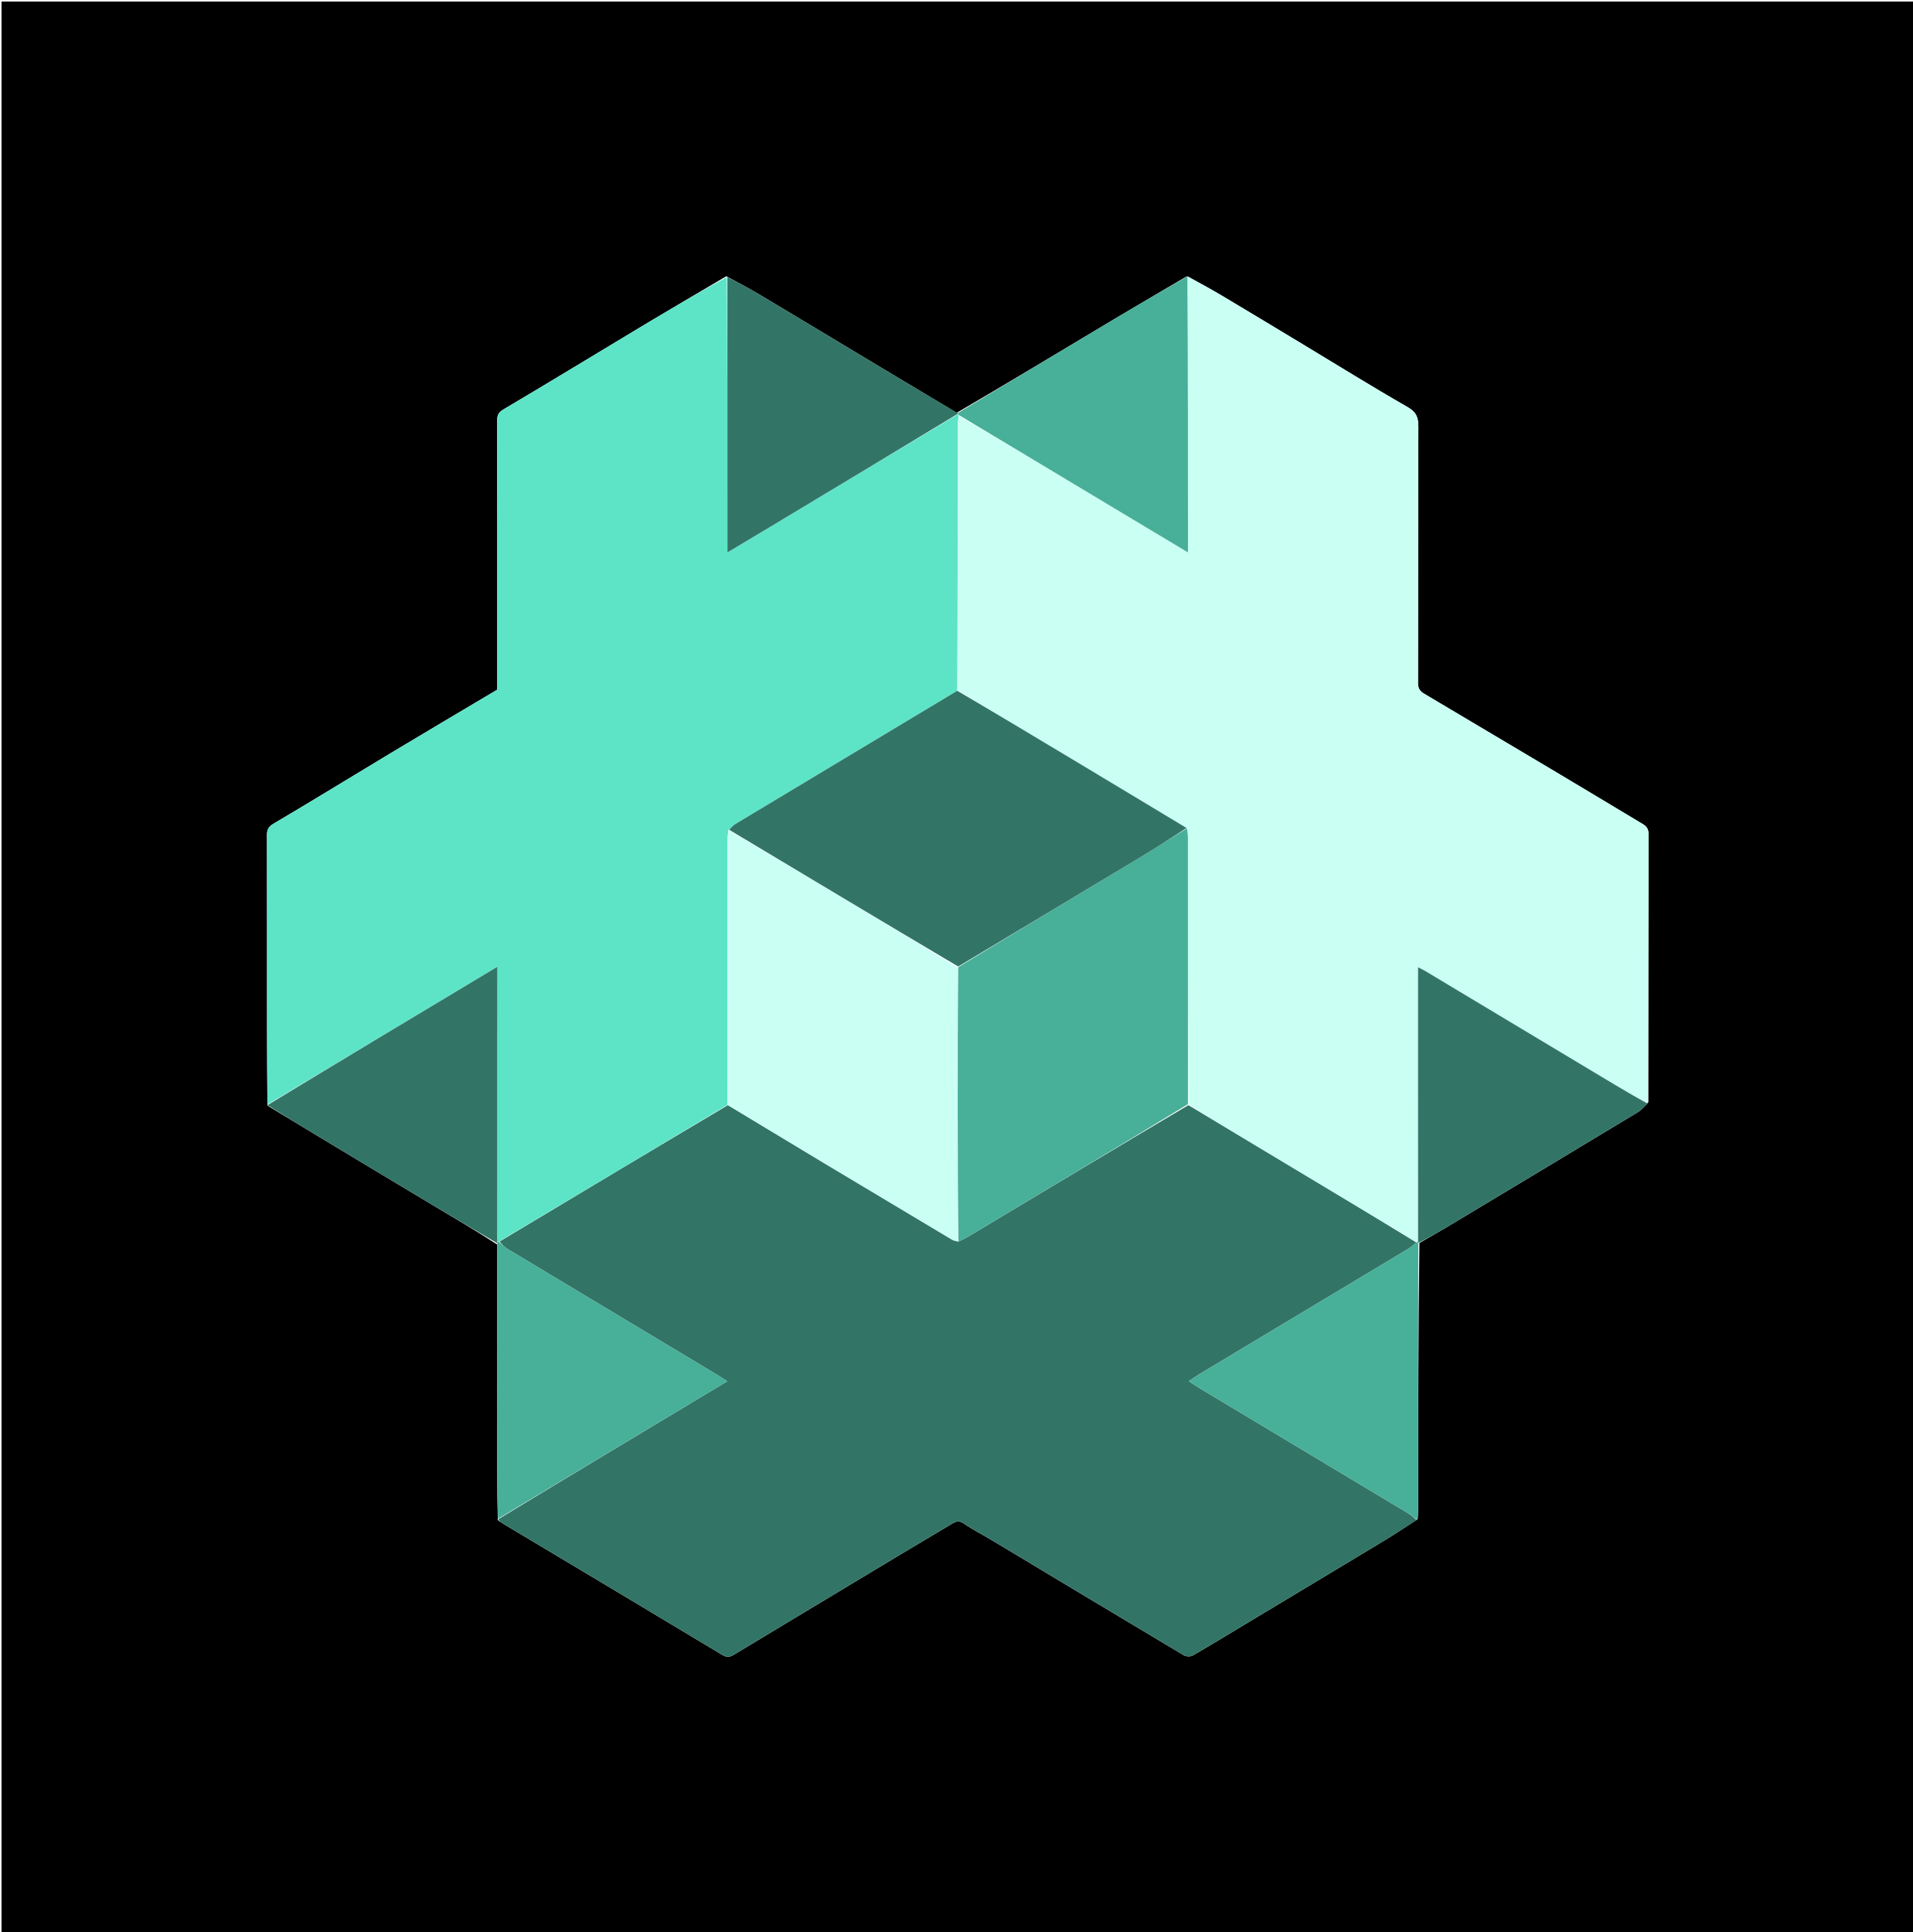
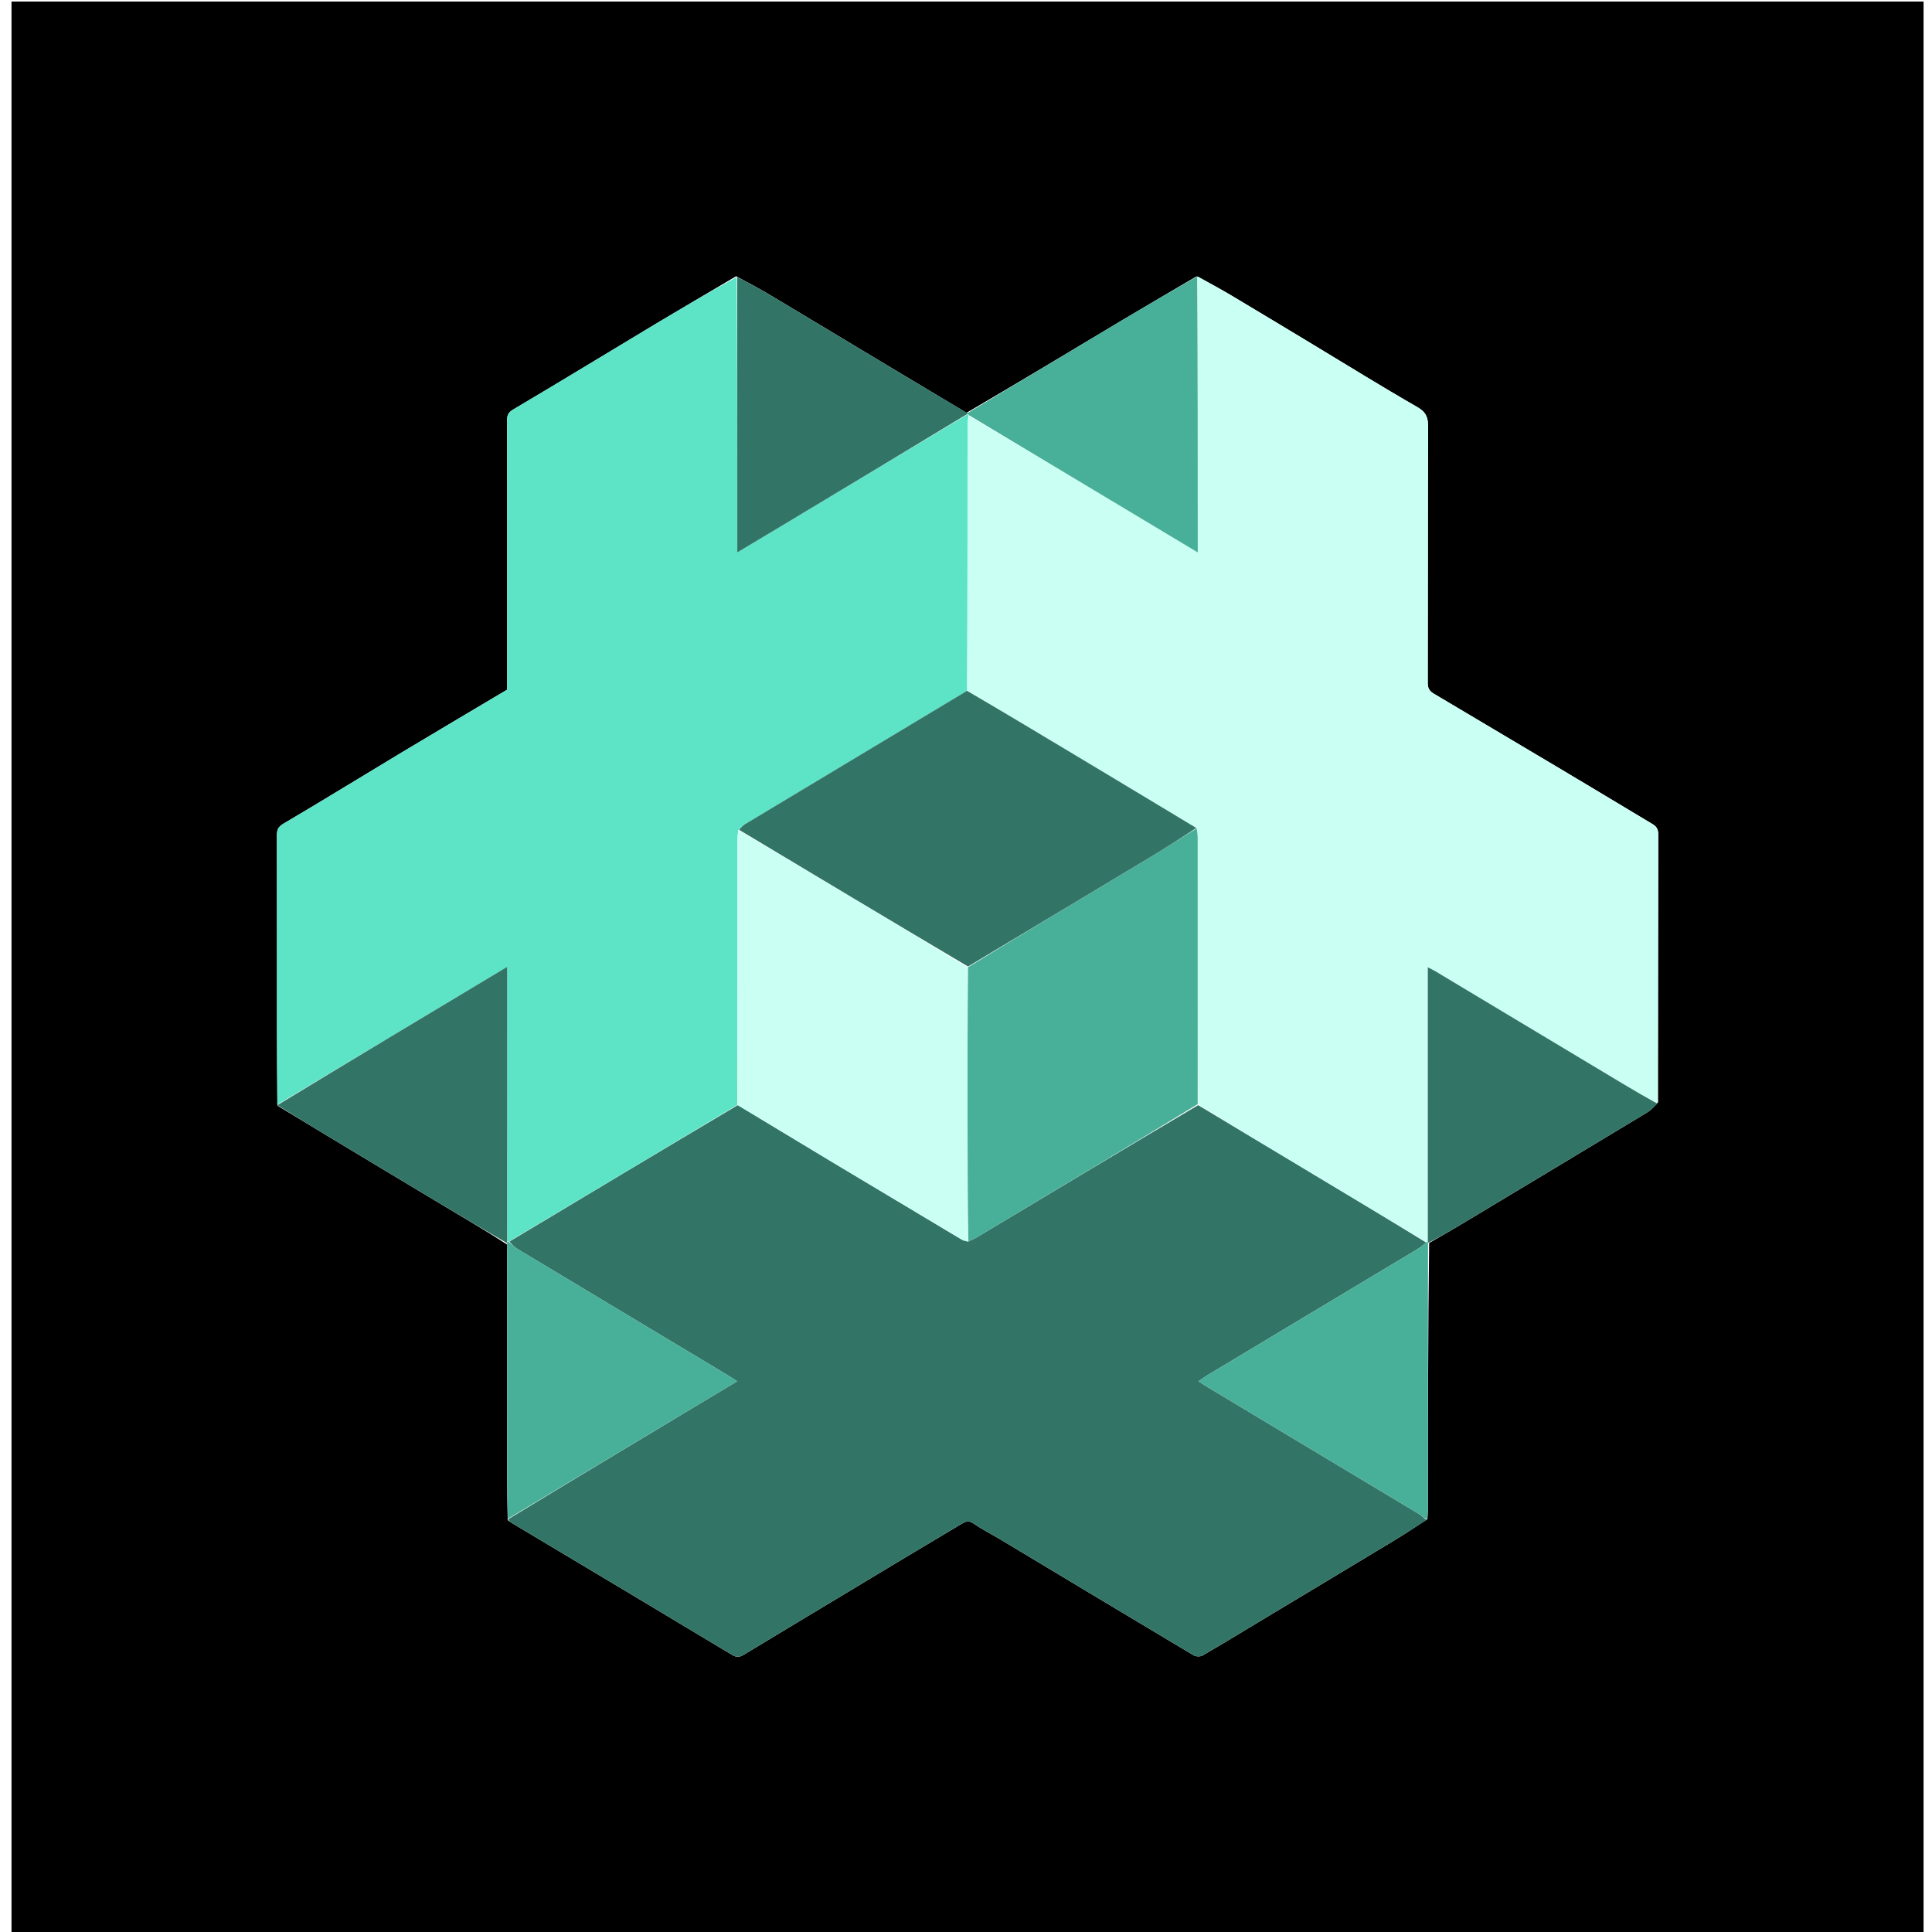
- <svg xmlns="http://www.w3.org/2000/svg" version="1.1" id="Layer_1" x="0px" y="0px" width="100%" viewBox="0 0 1246 1259" enable-background="new 0 0 1246 1259" xml:space="preserve">
-   <path fill="#000000" opacity="1" stroke="none" d=" M695,1260  C463.333,1260 232.167,1260 1,1260  C1,840.333 1,420.667 1,1  C416.333,1 831.667,1 1247,1  C1247,420.667 1247,840.333 1247,1260  C1063.167,1260 879.333,1260 695,1260 M324.003,811.032  C324.002,860.994 323.992,910.957 324.007,960.919  C324.01,970.575 324.116,980.231 324.343,990.553  C325.427,991.309 326.469,992.134 327.6,992.81  C375.272,1021.318 422.98,1049.764 470.564,1078.418  C473.602,1080.248 475.616,1079.871 478.196,1078.307  C490.863,1070.626 503.558,1062.993 516.25,1055.354  C538.807,1041.776 561.36,1028.19 583.933,1014.638  C596.067,1007.354 608.25,1000.151 620.389,992.875  C622.946,991.342 624.995,990.768 627.963,992.822  C633.639,996.752 639.867,999.876 645.804,1003.439  C687.637,1028.545 729.44,1053.703 771.342,1078.695  C772.819,1079.576 775.674,1079.661 777.136,1078.817  C789.25,1071.821 801.186,1064.518 813.177,1057.308  C842.514,1039.668 871.871,1022.061 901.175,1004.367  C908.558,999.909 915.775,995.177 923.707,989.908  C923.805,987.753 923.986,985.598 923.988,983.443  C924.041,925.673 924.075,867.904 924.813,809.99  C930.794,806.539 936.83,803.178 942.749,799.624  C984.096,774.799 1025.432,749.957 1066.718,725.033  C1069.355,723.441 1071.553,721.123 1073.996,718.188  C1073.998,660.045 1073.952,601.901 1074.122,543.759  C1074.131,540.441 1072.953,538.578 1070.523,537.117  C1050.512,525.085 1030.493,513.066 1010.437,501.109  C982.918,484.703 955.375,468.338 927.811,452.009  C925.087,450.396 923.888,448.572 923.897,445.124  C924.043,389.48 923.906,333.835 924.134,278.192  C924.159,272.088 922.842,268.564 917.084,265.259  C894.041,252.031 871.462,237.996 848.702,224.275  C831.189,213.717 813.696,203.125 796.124,192.666  C788.852,188.338 781.397,184.318 773.302,180.047  C757.28,189.483 741.203,198.827 725.247,208.375  C691.487,228.576 657.791,248.884 623.355,268.998  C606.808,259.106 590.247,249.236 573.716,239.316  C547.851,223.795 522.032,208.197 496.138,192.726  C488.825,188.357 481.317,184.317 473.179,180.027  C455.477,190.5 437.72,200.88 420.087,211.467  C389.374,229.907 358.805,248.59 327.971,266.824  C324.556,268.843 323.948,270.774 323.952,274.14  C324.019,330.79 324,387.44 324,444.091  C324,445.916 324,447.742 324,449.412  C300.935,463.139 278.048,476.655 255.265,490.345  C229.556,505.794 204.024,521.538 178.189,536.769  C174.66,538.85 173.936,540.851 173.943,544.412  C174.031,587.066 173.985,629.721 174.008,672.375  C174.016,688.201 174.115,704.026 174.326,720.526  C185.881,727.516 197.424,734.525 208.994,741.49  C233.266,756.102 257.527,770.73 281.84,785.273  C295.816,793.632 309.885,801.838 324.003,811.032 z" />
-   <path fill="#327567" opacity="1" stroke="none" d=" M923.068,990.571  C915.775,995.177 908.558,999.909 901.175,1004.367  C871.871,1022.061 842.514,1039.668 813.177,1057.308  C801.186,1064.518 789.25,1071.821 777.136,1078.817  C775.674,1079.661 772.819,1079.576 771.342,1078.695  C729.44,1053.703 687.637,1028.545 645.804,1003.439  C639.867,999.876 633.639,996.752 627.963,992.822  C624.995,990.768 622.946,991.342 620.389,992.875  C608.25,1000.151 596.067,1007.354 583.933,1014.638  C561.36,1028.19 538.807,1041.776 516.25,1055.354  C503.558,1062.993 490.863,1070.626 478.196,1078.307  C475.616,1079.871 473.602,1080.248 470.564,1078.418  C422.98,1049.764 375.272,1021.318 327.6,992.81  C326.469,992.134 325.427,991.309 324.549,990.065  C374.154,959.94 423.552,930.304 473.825,900.143  C470.954,898.273 469.341,897.147 467.658,896.137  C421.999,868.735 376.324,841.358 330.694,813.906  C328.653,812.678 327.008,810.793 325.489,809.062  C375.194,779.269 424.589,749.629 474.274,720.175  C495.38,732.914 516.173,745.5 537.014,758.009  C564.704,774.629 592.425,791.198 620.161,807.742  C621.344,808.447 622.809,808.678 624.492,809.069  C626.753,808.008 628.72,807.101 630.566,805.994  C678.382,777.341 726.184,748.668 774.281,720.183  C796.016,733.224 817.463,746.077 838.904,758.94  C866.936,775.758 894.964,792.583 922.849,809.687  C920.992,811.249 919.377,812.69 917.554,813.785  C872.151,841.066 826.723,868.305 781.312,895.572  C779.249,896.811 777.296,898.233 774.552,900.063  C777.078,901.717 778.797,902.928 780.595,904.007  C826.297,931.431 872.014,958.83 917.696,986.287  C919.642,987.457 921.284,989.131 923.068,990.571 z" />
-   <path fill="#5DE4C7" opacity="1" stroke="none" d=" M473.984,719.989  C424.589,749.629 375.194,779.269 325.21,809.002  C324.438,809.046 324.254,808.997 324.047,808.483  C324.023,749.014 324.023,690.011 324.023,630.024  C273.288,660.437 223.73,690.145 174.172,719.852  C174.115,704.026 174.016,688.201 174.008,672.375  C173.985,629.721 174.031,587.066 173.943,544.412  C173.936,540.851 174.66,538.85 178.189,536.769  C204.024,521.538 229.556,505.794 255.265,490.345  C278.048,476.655 300.935,463.139 324,449.412  C324,447.742 324,445.916 324,444.091  C324,387.44 324.019,330.79 323.952,274.14  C323.948,270.774 324.556,268.843 327.971,266.824  C358.805,248.59 389.374,229.907 420.087,211.467  C437.72,200.88 455.477,190.5 473.574,180.536  C473.969,240.349 473.969,299.653 473.969,359.986  C484.771,353.523 494.462,347.747 504.132,341.935  C544.07,317.93 584.001,293.915 624.096,269.982  C624.492,270.13 624.673,270.271 624.58,270.873  C624.241,273.583 624.016,275.902 624.015,278.221  C623.991,335.477 623.99,392.732 623.684,450.15  C575.342,479.163 527.296,508.006 479.279,536.896  C477.636,537.884 476.276,539.344 474.565,540.968  C474.23,543.669 474.014,545.988 474.013,548.307  C473.99,605.534 473.989,662.761 473.984,719.989 z" />
-   <path fill="#CAFFF4" opacity="1" stroke="none" d=" M623.985,449.988  C623.99,392.732 623.991,335.477 624.015,278.221  C624.016,275.902 624.241,273.583 624.914,271.078  C674.623,300.377 723.778,329.86 774.025,359.998  C774.025,299.192 774.025,239.675 774.025,180.158  C781.397,184.318 788.852,188.338 796.124,192.666  C813.696,203.125 831.189,213.717 848.702,224.275  C871.462,237.996 894.041,252.031 917.084,265.259  C922.842,268.564 924.159,272.088 924.134,278.192  C923.906,333.835 924.043,389.48 923.897,445.124  C923.888,448.572 925.087,450.396 927.811,452.009  C955.375,468.338 982.918,484.703 1010.437,501.109  C1030.493,513.066 1050.512,525.085 1070.523,537.117  C1072.953,538.578 1074.131,540.441 1074.122,543.759  C1073.952,601.901 1073.998,660.045 1073.616,718.736  C1066.232,715.167 1059.198,711.102 1052.231,706.926  C1011.039,682.231 969.863,657.508 928.673,632.808  C927.349,632.013 925.934,631.368 923.929,630.323  C923.929,690.577 923.929,749.861 923.701,809.231  C923.473,809.318 922.994,809.405 922.994,809.405  C894.964,792.583 866.936,775.758 838.904,758.94  C817.463,746.077 796.016,733.224 774.285,719.714  C773.998,661.246 774.005,603.431 773.971,545.615  C773.97,543.677 773.546,541.738 773.065,539.552  C746.505,523.512 720.199,507.719 693.89,491.93  C670.59,477.946 647.287,463.968 623.985,449.988 z" />
-   <path fill="#48AF99" opacity="1" stroke="none" d=" M773.664,180.102  C774.025,239.675 774.025,299.192 774.025,359.998  C723.778,329.86 674.623,300.377 625.133,270.688  C624.673,270.271 624.492,270.13 624.126,269.792  C623.995,269.525 624.068,269.148 624.068,269.148  C657.791,248.884 691.487,228.576 725.247,208.375  C741.203,198.827 757.28,189.483 773.664,180.102 z" />
-   <path fill="#327567" opacity="1" stroke="none" d=" M923.929,809.145  C923.929,749.861 923.929,690.577 923.929,630.323  C925.934,631.368 927.349,632.013 928.673,632.808  C969.863,657.508 1011.039,682.231 1052.231,706.926  C1059.198,711.102 1066.232,715.167 1073.595,719.213  C1071.553,721.123 1069.355,723.441 1066.718,725.033  C1025.432,749.957 984.096,774.799 942.749,799.624  C936.83,803.178 930.794,806.539 924.431,809.812  C924.009,809.471 923.969,809.308 923.929,809.145 z" />
-   <path fill="#327567" opacity="1" stroke="none" d=" M623.712,269.073  C624.068,269.148 623.995,269.525 623.965,269.715  C584.001,293.915 544.07,317.93 504.132,341.935  C494.462,347.747 484.771,353.523 473.969,359.986  C473.969,299.653 473.969,240.349 473.933,180.585  C481.317,184.317 488.825,188.357 496.138,192.726  C522.032,208.197 547.851,223.795 573.716,239.316  C590.247,249.236 606.808,259.106 623.712,269.073 z" />
-   <path fill="#327567" opacity="1" stroke="none" d=" M174.249,720.189  C223.73,690.145 273.288,660.437 324.023,630.024  C324.023,690.011 324.023,749.014 323.994,808.772  C323.948,809.722 323.93,809.917 323.912,810.113  C309.885,801.838 295.816,793.632 281.84,785.273  C257.527,770.73 233.266,756.102 208.994,741.49  C197.424,734.525 185.881,727.516 174.249,720.189 z" />
-   <path fill="#48AF99" opacity="1" stroke="none" d=" M323.958,810.572  C323.93,809.917 323.948,809.722 324.018,809.237  C324.254,808.997 324.438,809.046 324.9,809.154  C327.008,810.793 328.653,812.678 330.694,813.906  C376.324,841.358 421.999,868.735 467.658,896.137  C469.341,897.147 470.954,898.273 473.825,900.143  C423.552,930.304 374.154,959.94 324.465,989.732  C324.116,980.231 324.01,970.575 324.007,960.919  C323.992,910.957 324.002,860.994 323.958,810.572 z" />
-   <path fill="#48AF99" opacity="1" stroke="none" d=" M923.701,809.231  C923.969,809.308 924.009,809.471 924.081,809.884  C924.075,867.904 924.041,925.673 923.988,983.443  C923.986,985.598 923.805,987.753 923.387,990.24  C921.284,989.131 919.642,987.457 917.696,986.287  C872.014,958.83 826.297,931.431 780.595,904.007  C778.797,902.928 777.078,901.717 774.552,900.063  C777.296,898.233 779.249,896.811 781.312,895.572  C826.723,868.305 872.151,841.066 917.554,813.785  C919.377,812.69 920.992,811.249 922.849,809.687  C922.994,809.405 923.473,809.318 923.701,809.231 z" />
-   <path fill="#CAFFF4" opacity="1" stroke="none" d=" M474.274,720.175  C473.989,662.761 473.99,605.534 474.013,548.307  C474.014,545.988 474.23,543.669 474.917,541.14  C524.996,570.62 574.503,600.311 624.007,630.471  C624.003,662.552 623.984,694.165 624.007,725.778  C624.027,753.562 624.095,781.346 624.142,809.13  C622.809,808.678 621.344,808.447 620.161,807.742  C592.425,791.198 564.704,774.629 537.014,758.009  C516.173,745.5 495.38,732.914 474.274,720.175 z" />
-   <path fill="#48AF99" opacity="1" stroke="none" d=" M624.492,809.069  C624.095,781.346 624.027,753.562 624.007,725.778  C623.984,694.165 624.003,662.552 624.308,630.308  C663.876,606.122 703.158,582.6 742.387,558.99  C752.782,552.733 763.013,546.204 773.319,539.8  C773.546,541.738 773.97,543.677 773.971,545.615  C774.005,603.431 773.998,661.246 773.993,719.53  C726.184,748.668 678.382,777.341 630.566,805.994  C628.72,807.101 626.753,808.008 624.492,809.069 z" />
-   <path fill="#327567" opacity="1" stroke="none" d=" M773.065,539.552  C763.013,546.204 752.782,552.733 742.387,558.99  C703.158,582.6 663.876,606.122 624.312,629.839  C574.503,600.311 524.996,570.62 475.136,540.757  C476.276,539.344 477.636,537.884 479.279,536.896  C527.296,508.006 575.342,479.163 623.684,450.15  C647.287,463.968 670.59,477.946 693.89,491.93  C720.199,507.719 746.505,523.512 773.065,539.552 z" />
+ <svg xmlns="http://www.w3.org/2000/svg" version="1.1" id="Layer_1" x="0px" y="0px" width="100%" viewBox="0 0 1259 1259" enable-background="new 0 0 1259 1259" xml:space="preserve">
+   <g transform="translate(6.5, 0)">
+     <path fill="#000000" opacity="1" stroke="none" d=" M695,1260  C463.333,1260 232.167,1260 1,1260  C1,840.333 1,420.667 1,1  C416.333,1 831.667,1 1247,1  C1247,420.667 1247,840.333 1247,1260  C1063.167,1260 879.333,1260 695,1260 M324.003,811.032  C324.002,860.994 323.992,910.957 324.007,960.919  C324.01,970.575 324.116,980.231 324.343,990.553  C325.427,991.309 326.469,992.134 327.6,992.81  C375.272,1021.318 422.98,1049.764 470.564,1078.418  C473.602,1080.248 475.616,1079.871 478.196,1078.307  C490.863,1070.626 503.558,1062.993 516.25,1055.354  C538.807,1041.776 561.36,1028.19 583.933,1014.638  C596.067,1007.354 608.25,1000.151 620.389,992.875  C622.946,991.342 624.995,990.768 627.963,992.822  C633.639,996.752 639.867,999.876 645.804,1003.439  C687.637,1028.545 729.44,1053.703 771.342,1078.695  C772.819,1079.576 775.674,1079.661 777.136,1078.817  C789.25,1071.821 801.186,1064.518 813.177,1057.308  C842.514,1039.668 871.871,1022.061 901.175,1004.367  C908.558,999.909 915.775,995.177 923.707,989.908  C923.805,987.753 923.986,985.598 923.988,983.443  C924.041,925.673 924.075,867.904 924.813,809.99  C930.794,806.539 936.83,803.178 942.749,799.624  C984.096,774.799 1025.432,749.957 1066.718,725.033  C1069.355,723.441 1071.553,721.123 1073.996,718.188  C1073.998,660.045 1073.952,601.901 1074.122,543.759  C1074.131,540.441 1072.953,538.578 1070.523,537.117  C1050.512,525.085 1030.493,513.066 1010.437,501.109  C982.918,484.703 955.375,468.338 927.811,452.009  C925.087,450.396 923.888,448.572 923.897,445.124  C924.043,389.48 923.906,333.835 924.134,278.192  C924.159,272.088 922.842,268.564 917.084,265.259  C894.041,252.031 871.462,237.996 848.702,224.275  C831.189,213.717 813.696,203.125 796.124,192.666  C788.852,188.338 781.397,184.318 773.302,180.047  C757.28,189.483 741.203,198.827 725.247,208.375  C691.487,228.576 657.791,248.884 623.355,268.998  C606.808,259.106 590.247,249.236 573.716,239.316  C547.851,223.795 522.032,208.197 496.138,192.726  C488.825,188.357 481.317,184.317 473.179,180.027  C455.477,190.5 437.72,200.88 420.087,211.467  C389.374,229.907 358.805,248.59 327.971,266.824  C324.556,268.843 323.948,270.774 323.952,274.14  C324.019,330.79 324,387.44 324,444.091  C324,445.916 324,447.742 324,449.412  C300.935,463.139 278.048,476.655 255.265,490.345  C229.556,505.794 204.024,521.538 178.189,536.769  C174.66,538.85 173.936,540.851 173.943,544.412  C174.031,587.066 173.985,629.721 174.008,672.375  C174.016,688.201 174.115,704.026 174.326,720.526  C185.881,727.516 197.424,734.525 208.994,741.49  C233.266,756.102 257.527,770.73 281.84,785.273  C295.816,793.632 309.885,801.838 324.003,811.032 z" />
+     <path fill="#327567" opacity="1" stroke="none" d=" M923.068,990.571  C915.775,995.177 908.558,999.909 901.175,1004.367  C871.871,1022.061 842.514,1039.668 813.177,1057.308  C801.186,1064.518 789.25,1071.821 777.136,1078.817  C775.674,1079.661 772.819,1079.576 771.342,1078.695  C729.44,1053.703 687.637,1028.545 645.804,1003.439  C639.867,999.876 633.639,996.752 627.963,992.822  C624.995,990.768 622.946,991.342 620.389,992.875  C608.25,1000.151 596.067,1007.354 583.933,1014.638  C561.36,1028.19 538.807,1041.776 516.25,1055.354  C503.558,1062.993 490.863,1070.626 478.196,1078.307  C475.616,1079.871 473.602,1080.248 470.564,1078.418  C422.98,1049.764 375.272,1021.318 327.6,992.81  C326.469,992.134 325.427,991.309 324.549,990.065  C374.154,959.94 423.552,930.304 473.825,900.143  C470.954,898.273 469.341,897.147 467.658,896.137  C421.999,868.735 376.324,841.358 330.694,813.906  C328.653,812.678 327.008,810.793 325.489,809.062  C375.194,779.269 424.589,749.629 474.274,720.175  C495.38,732.914 516.173,745.5 537.014,758.009  C564.704,774.629 592.425,791.198 620.161,807.742  C621.344,808.447 622.809,808.678 624.492,809.069  C626.753,808.008 628.72,807.101 630.566,805.994  C678.382,777.341 726.184,748.668 774.281,720.183  C796.016,733.224 817.463,746.077 838.904,758.94  C866.936,775.758 894.964,792.583 922.849,809.687  C920.992,811.249 919.377,812.69 917.554,813.785  C872.151,841.066 826.723,868.305 781.312,895.572  C779.249,896.811 777.296,898.233 774.552,900.063  C777.078,901.717 778.797,902.928 780.595,904.007  C826.297,931.431 872.014,958.83 917.696,986.287  C919.642,987.457 921.284,989.131 923.068,990.571 z" />
+     <path fill="#5DE4C7" opacity="1" stroke="none" d=" M473.984,719.989  C424.589,749.629 375.194,779.269 325.21,809.002  C324.438,809.046 324.254,808.997 324.047,808.483  C324.023,749.014 324.023,690.011 324.023,630.024  C273.288,660.437 223.73,690.145 174.172,719.852  C174.115,704.026 174.016,688.201 174.008,672.375  C173.985,629.721 174.031,587.066 173.943,544.412  C173.936,540.851 174.66,538.85 178.189,536.769  C204.024,521.538 229.556,505.794 255.265,490.345  C278.048,476.655 300.935,463.139 324,449.412  C324,447.742 324,445.916 324,444.091  C324,387.44 324.019,330.79 323.952,274.14  C323.948,270.774 324.556,268.843 327.971,266.824  C358.805,248.59 389.374,229.907 420.087,211.467  C437.72,200.88 455.477,190.5 473.574,180.536  C473.969,240.349 473.969,299.653 473.969,359.986  C484.771,353.523 494.462,347.747 504.132,341.935  C544.07,317.93 584.001,293.915 624.096,269.982  C624.492,270.13 624.673,270.271 624.58,270.873  C624.241,273.583 624.016,275.902 624.015,278.221  C623.991,335.477 623.99,392.732 623.684,450.15  C575.342,479.163 527.296,508.006 479.279,536.896  C477.636,537.884 476.276,539.344 474.565,540.968  C474.23,543.669 474.014,545.988 474.013,548.307  C473.99,605.534 473.989,662.761 473.984,719.989 z" />
+     <path fill="#CAFFF4" opacity="1" stroke="none" d=" M623.985,449.988  C623.99,392.732 623.991,335.477 624.015,278.221  C624.016,275.902 624.241,273.583 624.914,271.078  C674.623,300.377 723.778,329.86 774.025,359.998  C774.025,299.192 774.025,239.675 774.025,180.158  C781.397,184.318 788.852,188.338 796.124,192.666  C813.696,203.125 831.189,213.717 848.702,224.275  C871.462,237.996 894.041,252.031 917.084,265.259  C922.842,268.564 924.159,272.088 924.134,278.192  C923.906,333.835 924.043,389.48 923.897,445.124  C923.888,448.572 925.087,450.396 927.811,452.009  C955.375,468.338 982.918,484.703 1010.437,501.109  C1030.493,513.066 1050.512,525.085 1070.523,537.117  C1072.953,538.578 1074.131,540.441 1074.122,543.759  C1073.952,601.901 1073.998,660.045 1073.616,718.736  C1066.232,715.167 1059.198,711.102 1052.231,706.926  C1011.039,682.231 969.863,657.508 928.673,632.808  C927.349,632.013 925.934,631.368 923.929,630.323  C923.929,690.577 923.929,749.861 923.701,809.231  C923.473,809.318 922.994,809.405 922.994,809.405  C894.964,792.583 866.936,775.758 838.904,758.94  C817.463,746.077 796.016,733.224 774.285,719.714  C773.998,661.246 774.005,603.431 773.971,545.615  C773.97,543.677 773.546,541.738 773.065,539.552  C746.505,523.512 720.199,507.719 693.89,491.93  C670.59,477.946 647.287,463.968 623.985,449.988 z" />
+     <path fill="#48AF99" opacity="1" stroke="none" d=" M773.664,180.102  C774.025,239.675 774.025,299.192 774.025,359.998  C723.778,329.86 674.623,300.377 625.133,270.688  C624.673,270.271 624.492,270.13 624.126,269.792  C623.995,269.525 624.068,269.148 624.068,269.148  C657.791,248.884 691.487,228.576 725.247,208.375  C741.203,198.827 757.28,189.483 773.664,180.102 z" />
+     <path fill="#327567" opacity="1" stroke="none" d=" M923.929,809.145  C923.929,749.861 923.929,690.577 923.929,630.323  C925.934,631.368 927.349,632.013 928.673,632.808  C969.863,657.508 1011.039,682.231 1052.231,706.926  C1059.198,711.102 1066.232,715.167 1073.595,719.213  C1071.553,721.123 1069.355,723.441 1066.718,725.033  C1025.432,749.957 984.096,774.799 942.749,799.624  C936.83,803.178 930.794,806.539 924.431,809.812  C924.009,809.471 923.969,809.308 923.929,809.145 z" />
+     <path fill="#327567" opacity="1" stroke="none" d=" M623.712,269.073  C624.068,269.148 623.995,269.525 623.965,269.715  C584.001,293.915 544.07,317.93 504.132,341.935  C494.462,347.747 484.771,353.523 473.969,359.986  C473.969,299.653 473.969,240.349 473.933,180.585  C481.317,184.317 488.825,188.357 496.138,192.726  C522.032,208.197 547.851,223.795 573.716,239.316  C590.247,249.236 606.808,259.106 623.712,269.073 z" />
+     <path fill="#327567" opacity="1" stroke="none" d=" M174.249,720.189  C223.73,690.145 273.288,660.437 324.023,630.024  C324.023,690.011 324.023,749.014 323.994,808.772  C323.948,809.722 323.93,809.917 323.912,810.113  C309.885,801.838 295.816,793.632 281.84,785.273  C257.527,770.73 233.266,756.102 208.994,741.49  C197.424,734.525 185.881,727.516 174.249,720.189 z" />
+     <path fill="#48AF99" opacity="1" stroke="none" d=" M323.958,810.572  C323.93,809.917 323.948,809.722 324.018,809.237  C324.254,808.997 324.438,809.046 324.9,809.154  C327.008,810.793 328.653,812.678 330.694,813.906  C376.324,841.358 421.999,868.735 467.658,896.137  C469.341,897.147 470.954,898.273 473.825,900.143  C423.552,930.304 374.154,959.94 324.465,989.732  C324.116,980.231 324.01,970.575 324.007,960.919  C323.992,910.957 324.002,860.994 323.958,810.572 z" />
+     <path fill="#48AF99" opacity="1" stroke="none" d=" M923.701,809.231  C923.969,809.308 924.009,809.471 924.081,809.884  C924.075,867.904 924.041,925.673 923.988,983.443  C923.986,985.598 923.805,987.753 923.387,990.24  C921.284,989.131 919.642,987.457 917.696,986.287  C872.014,958.83 826.297,931.431 780.595,904.007  C778.797,902.928 777.078,901.717 774.552,900.063  C777.296,898.233 779.249,896.811 781.312,895.572  C826.723,868.305 872.151,841.066 917.554,813.785  C919.377,812.69 920.992,811.249 922.849,809.687  C922.994,809.405 923.473,809.318 923.701,809.231 z" />
+     <path fill="#CAFFF4" opacity="1" stroke="none" d=" M474.274,720.175  C473.989,662.761 473.99,605.534 474.013,548.307  C474.014,545.988 474.23,543.669 474.917,541.14  C524.996,570.62 574.503,600.311 624.007,630.471  C624.003,662.552 623.984,694.165 624.007,725.778  C624.027,753.562 624.095,781.346 624.142,809.13  C622.809,808.678 621.344,808.447 620.161,807.742  C592.425,791.198 564.704,774.629 537.014,758.009  C516.173,745.5 495.38,732.914 474.274,720.175 z" />
+     <path fill="#48AF99" opacity="1" stroke="none" d=" M624.492,809.069  C624.095,781.346 624.027,753.562 624.007,725.778  C623.984,694.165 624.003,662.552 624.308,630.308  C663.876,606.122 703.158,582.6 742.387,558.99  C752.782,552.733 763.013,546.204 773.319,539.8  C773.546,541.738 773.97,543.677 773.971,545.615  C774.005,603.431 773.998,661.246 773.993,719.53  C726.184,748.668 678.382,777.341 630.566,805.994  C628.72,807.101 626.753,808.008 624.492,809.069 z" />
+     <path fill="#327567" opacity="1" stroke="none" d=" M773.065,539.552  C763.013,546.204 752.782,552.733 742.387,558.99  C703.158,582.6 663.876,606.122 624.312,629.839  C574.503,600.311 524.996,570.62 475.136,540.757  C476.276,539.344 477.636,537.884 479.279,536.896  C527.296,508.006 575.342,479.163 623.684,450.15  C647.287,463.968 670.59,477.946 693.89,491.93  C720.199,507.719 746.505,523.512 773.065,539.552 z" />
+   </g>
</svg>
